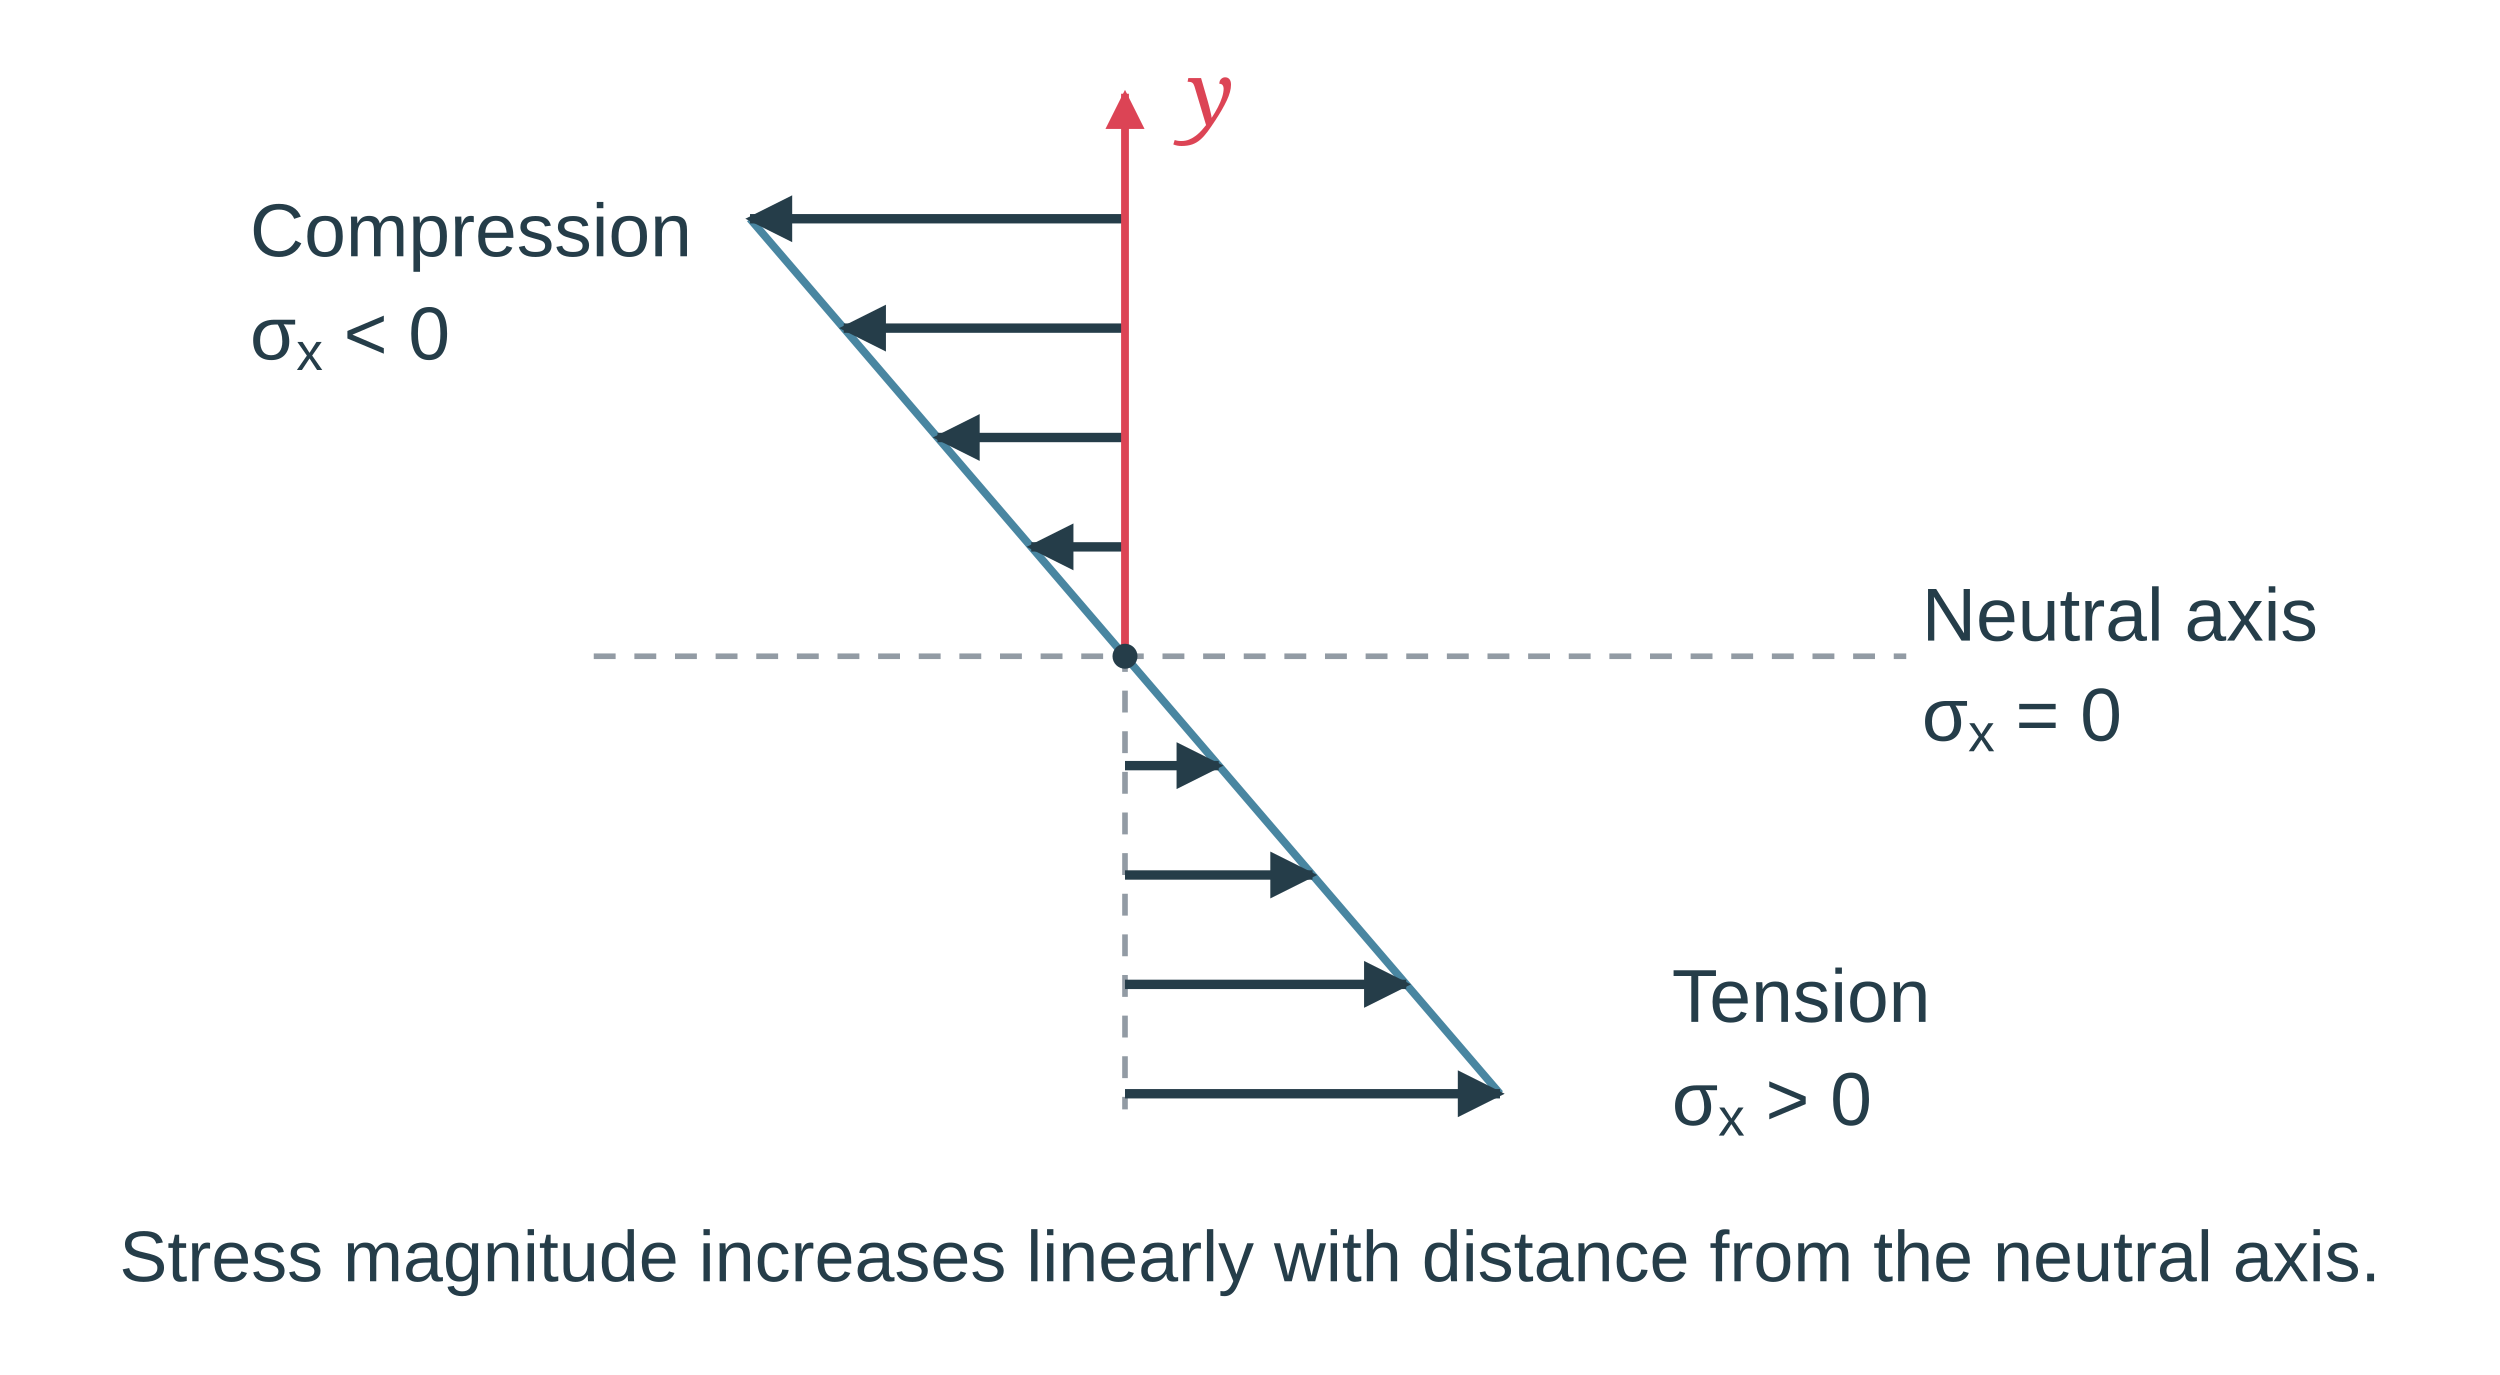
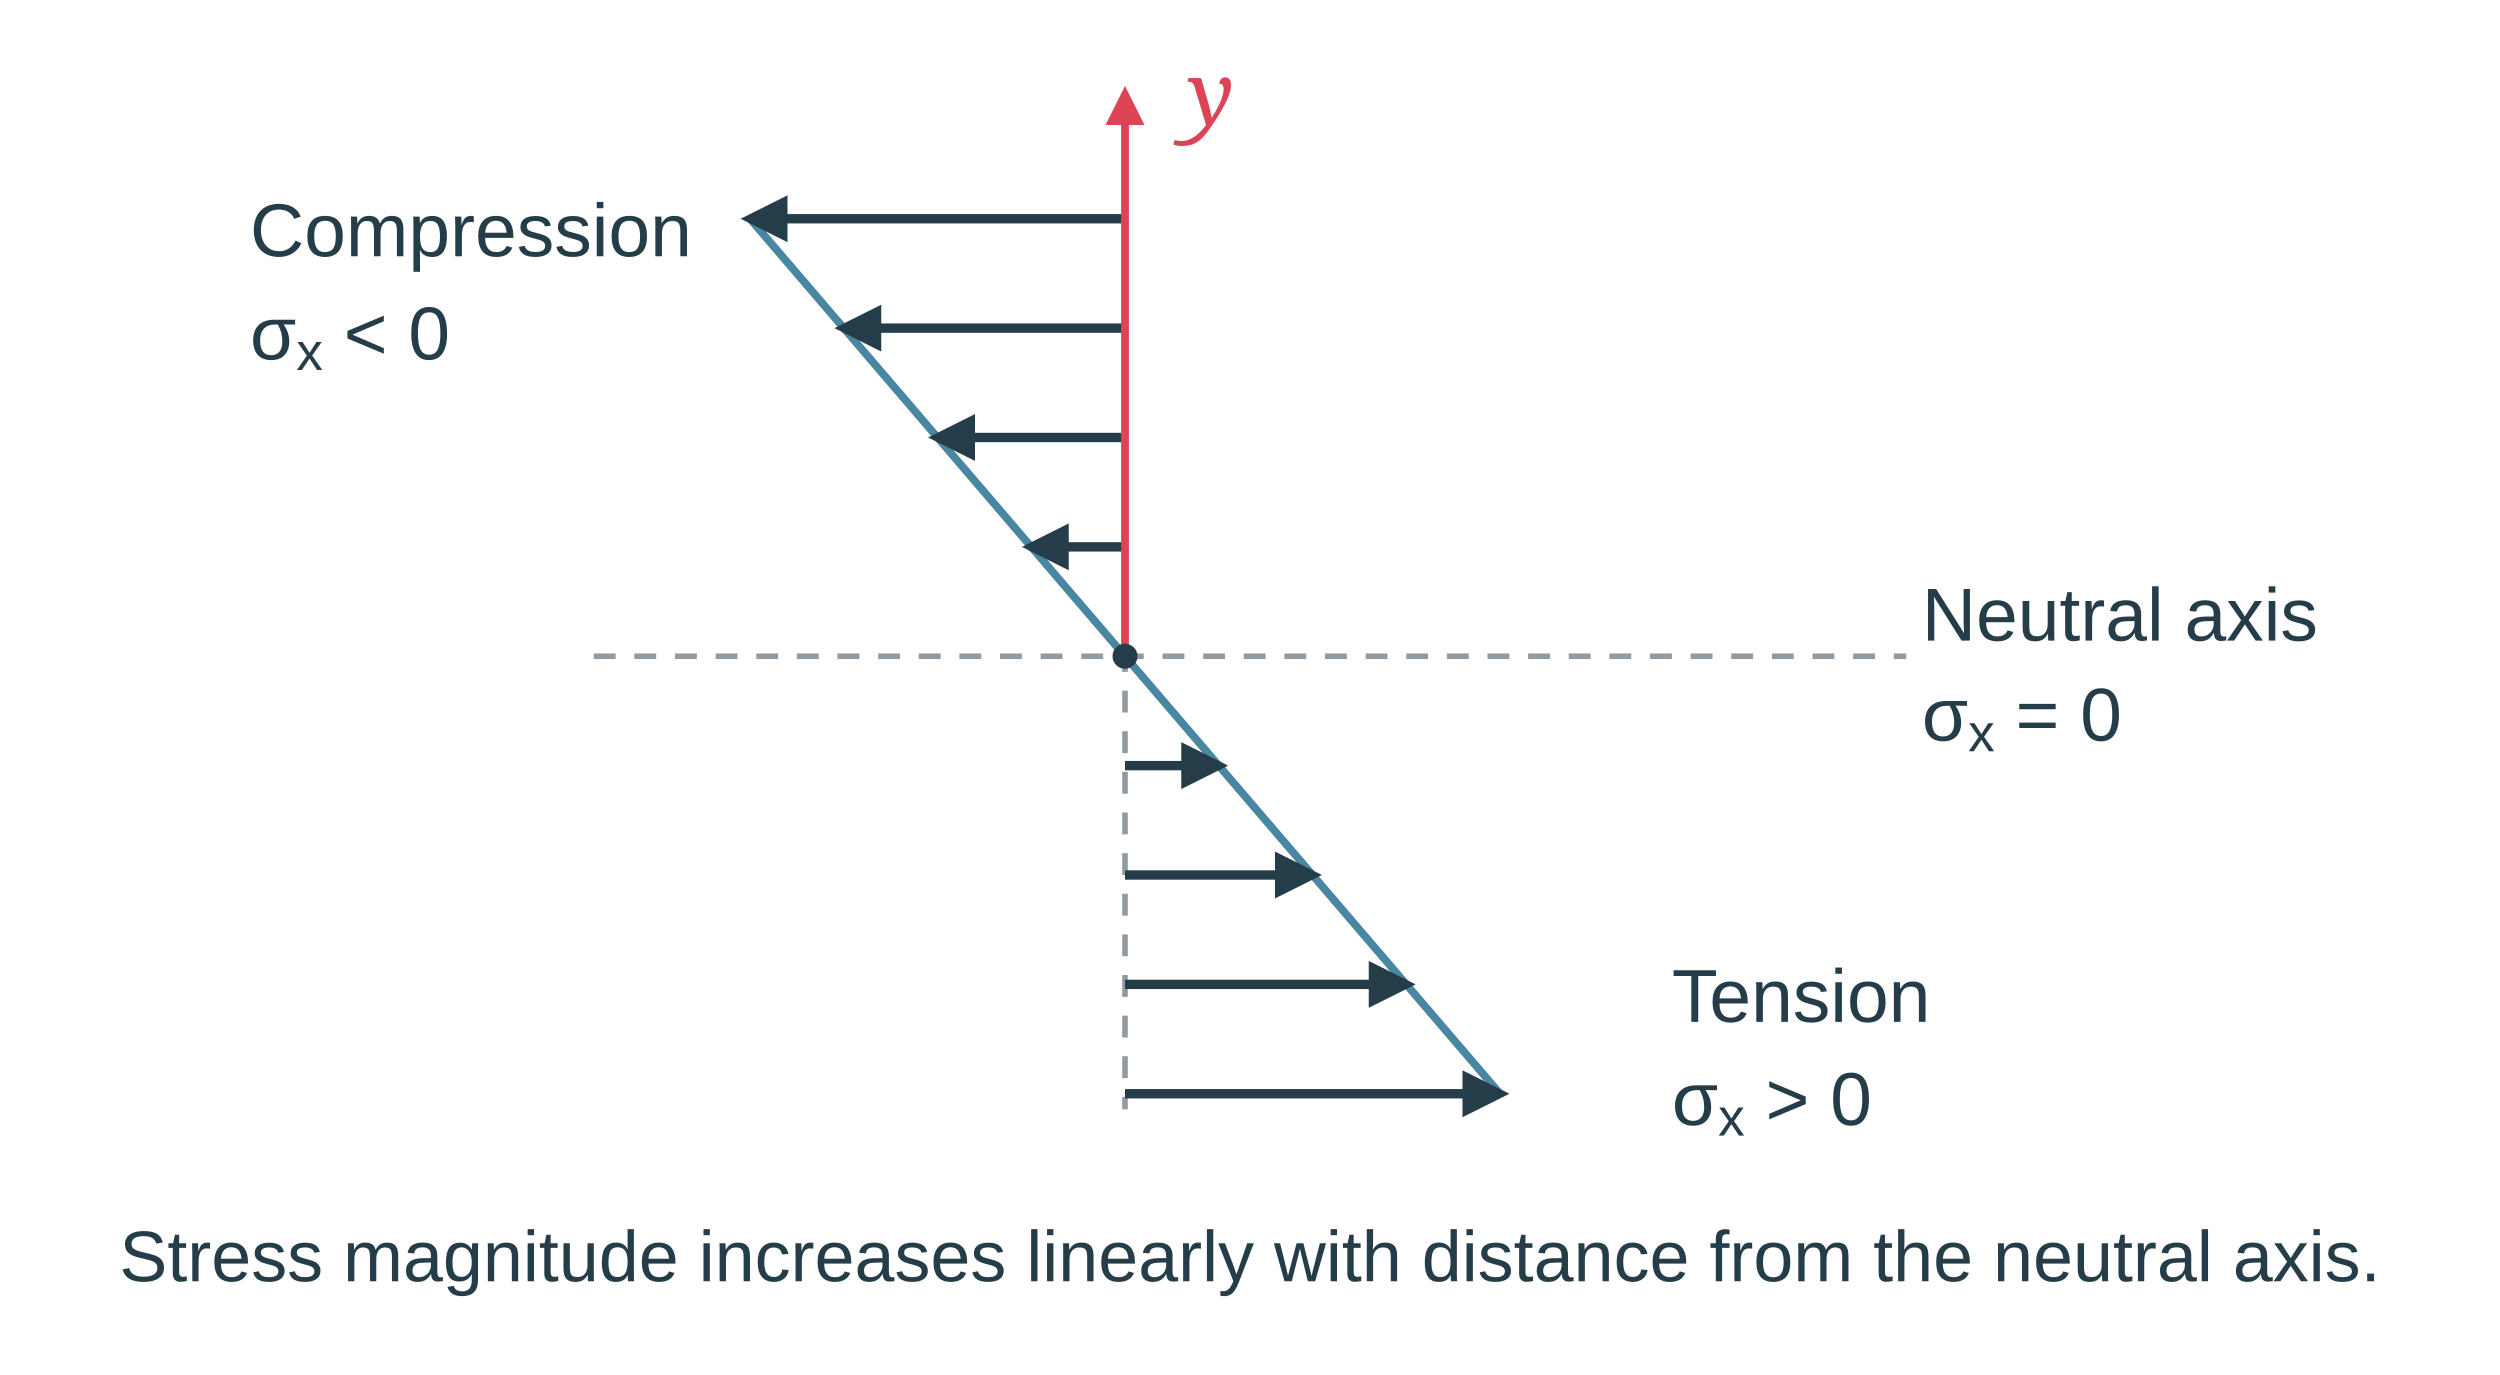
<svg xmlns="http://www.w3.org/2000/svg" viewBox="0 0 800 440" role="img" aria-labelledby="title desc">
  <defs>
-     <marker id="stressArrow" viewBox="0 0 10 10" refX="9" refY="5" markerWidth="5" markerHeight="5" orient="auto">
-       <path d="M0 0 L10 5 L0 10Z" fill="#253d49" />
+     <marker id="stressArrow" viewBox="0 0 10 10" refX="8" refY="5" markerWidth="5" markerHeight="5" orient="auto">
+       <path d="M0 0 L10 5 L0 10Z" fill="#253d49" stroke="none" />
    </marker>
-     <marker id="yArrow" viewBox="0 0 10 10" refX="9" refY="5" markerWidth="5" markerHeight="5" orient="auto">
-       <path d="M0 0 L10 5 L0 10Z" fill="#dc4455" />
+     <marker id="yArrow" viewBox="0 0 10 10" refX="8" refY="5" markerWidth="5" markerHeight="5" orient="auto">
+       <path d="M0 0 L10 5 L0 10Z" fill="#dc4455" stroke="none" />
    </marker>
  </defs>
  <rect width="800" height="440" fill="white" />
  <path d="M190 210 H610" stroke="#929ba4" stroke-width="1.8" stroke-dasharray="7 6" />
  <path d="M360 65 V355" stroke="#929ba4" stroke-width="1.8" stroke-dasharray="7 6" />
  <path d="M240 70 L480 350" stroke="#4986a1" stroke-width="2.5" fill="none" />
  <g fill="none" stroke="#253d49" stroke-width="3" marker-end="url(#stressArrow)">
    <path d="M360 70 H240" />
    <path d="M360 105 H270" />
    <path d="M360 140 H300" />
    <path d="M360 175 H330" />
    <path d="M360 245 H390" />
    <path d="M360 280 H420" />
    <path d="M360 315 H450" />
    <path d="M360 350 H480" />
  </g>
  <path d="M360 210 V30" stroke="#dc4455" stroke-width="2.5" fill="none" marker-end="url(#yArrow)" />
  <circle cx="360" cy="210" r="4" fill="#253d49" />
  <g font-family="Arial, Helvetica, sans-serif" font-size="24" fill="#253d49">
    <text x="80" y="82">Compression</text>
    <text x="80" y="115">σ<tspan baseline-shift="sub" font-size="17">x</tspan> &lt; 0</text>
    <text x="535" y="327">Tension</text>
    <text x="535" y="360">σ<tspan baseline-shift="sub" font-size="17">x</tspan> &gt; 0</text>
    <text x="615" y="205">Neutral axis</text>
    <text x="615" y="237">σ<tspan baseline-shift="sub" font-size="17">x</tspan> = 0</text>
  </g>
  <text x="380" y="40" font-family="Georgia, serif" font-size="28" font-style="italic" fill="#dc4455">y</text>
  <text x="400" y="410" text-anchor="middle" font-family="Arial, Helvetica, sans-serif" font-size="23" fill="#253d49">Stress magnitude increases linearly with distance from the neutral axis.</text>
</svg>
